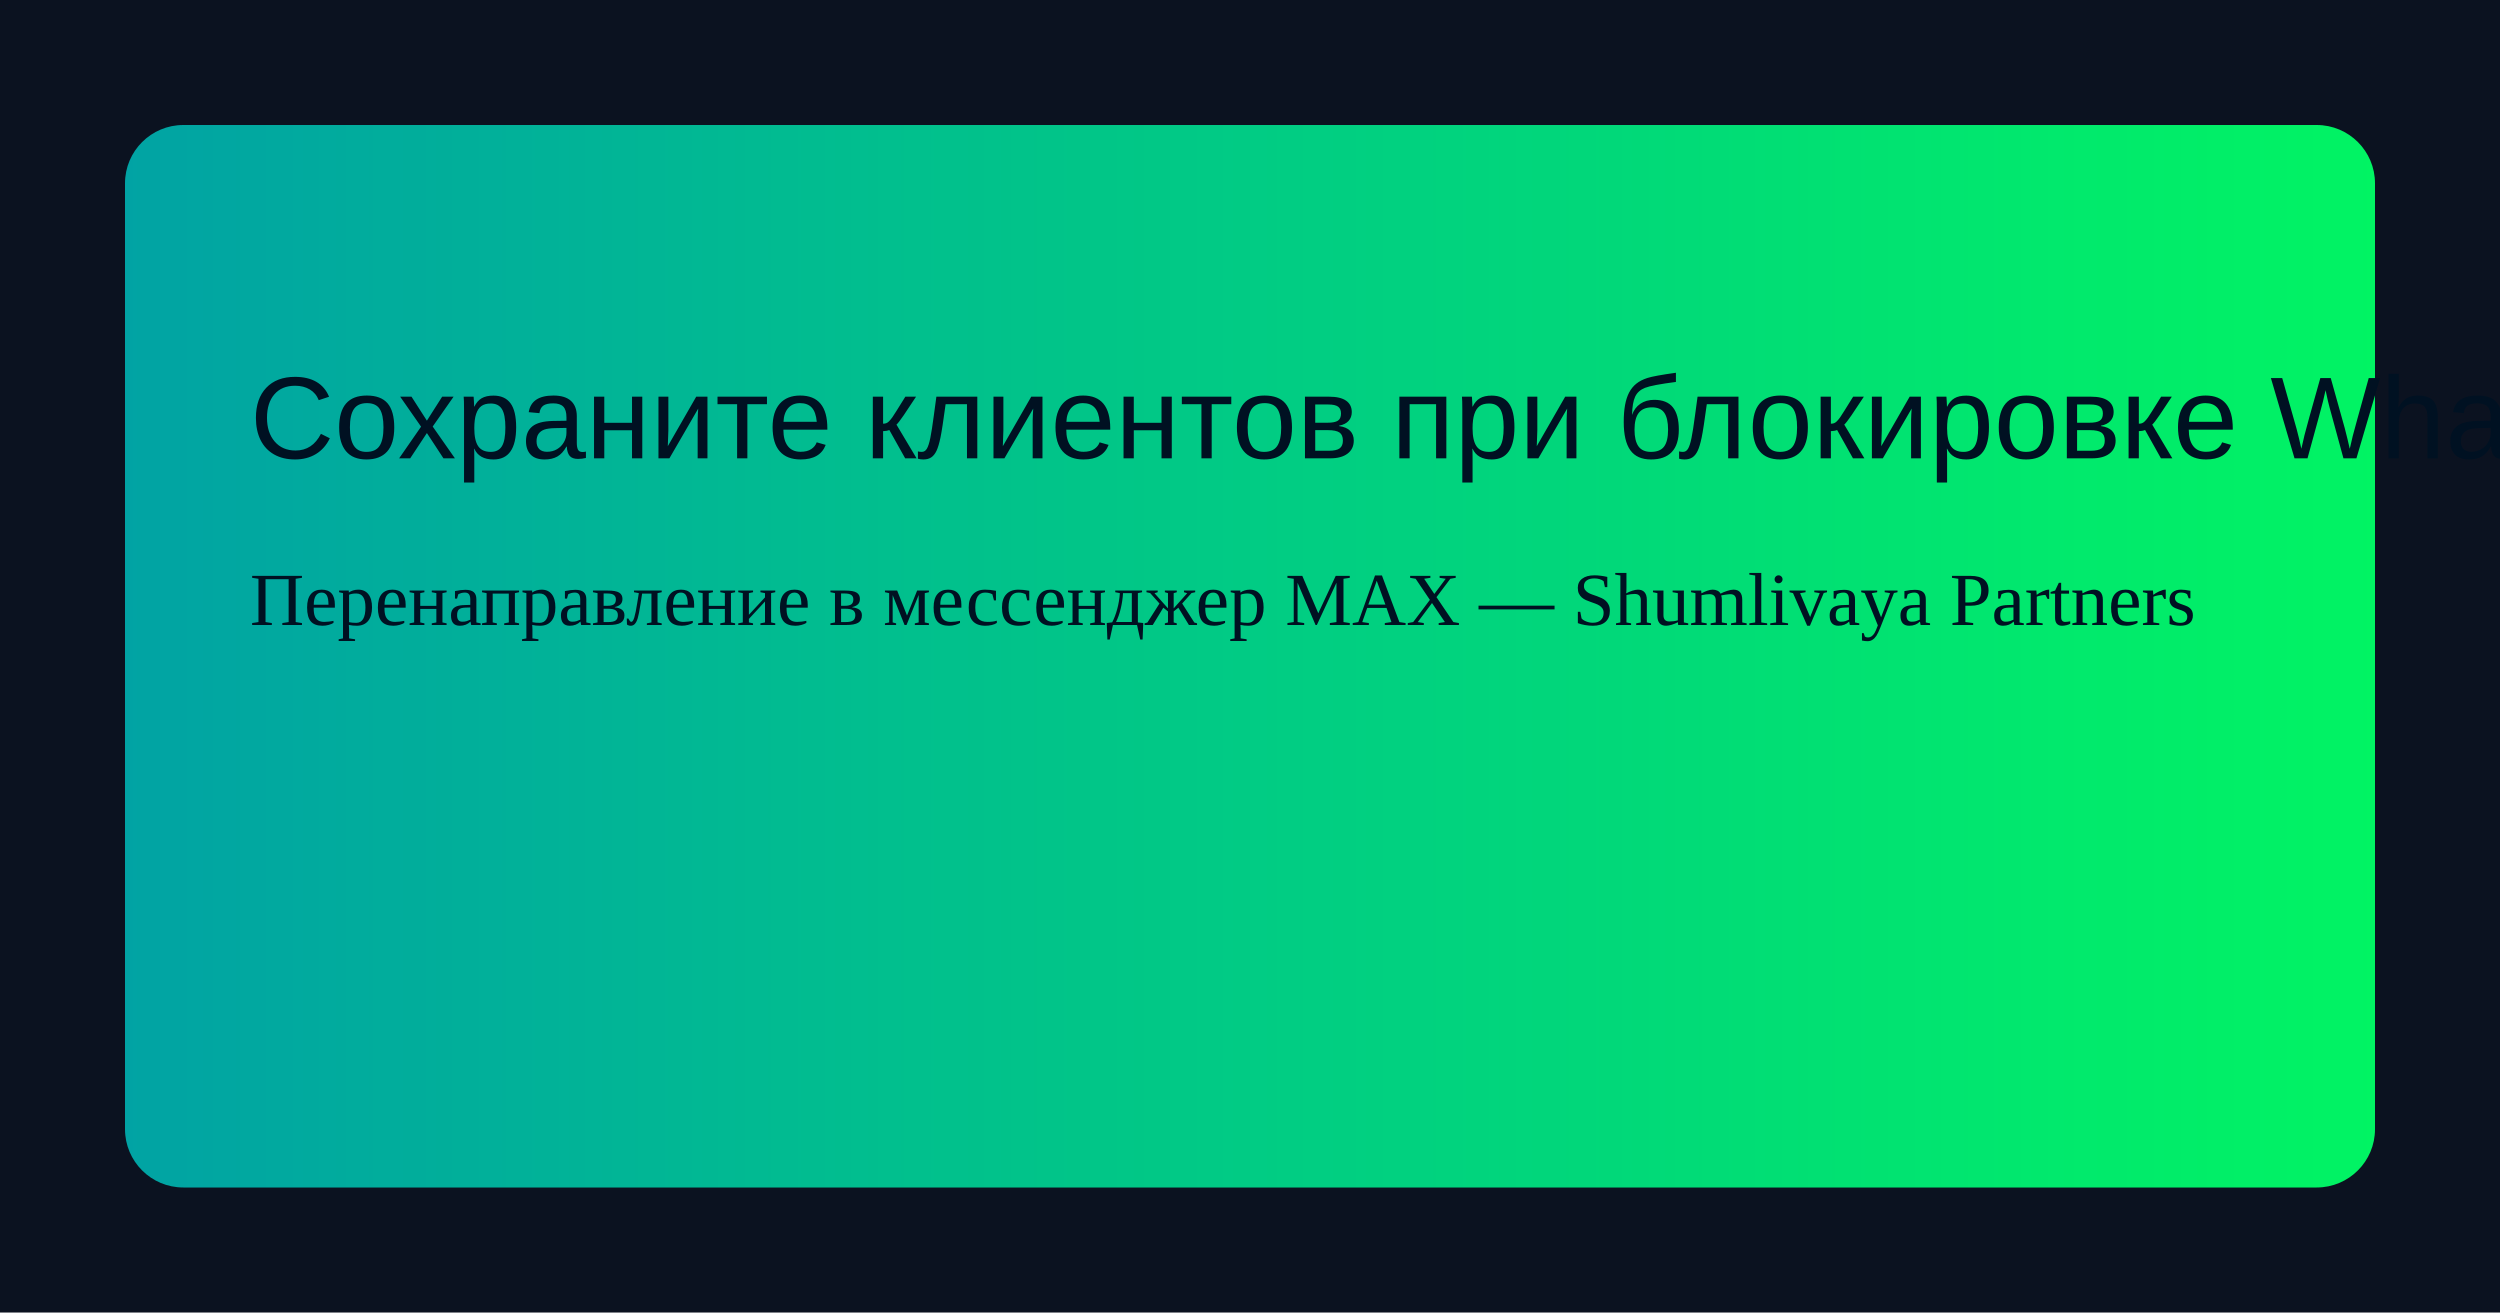
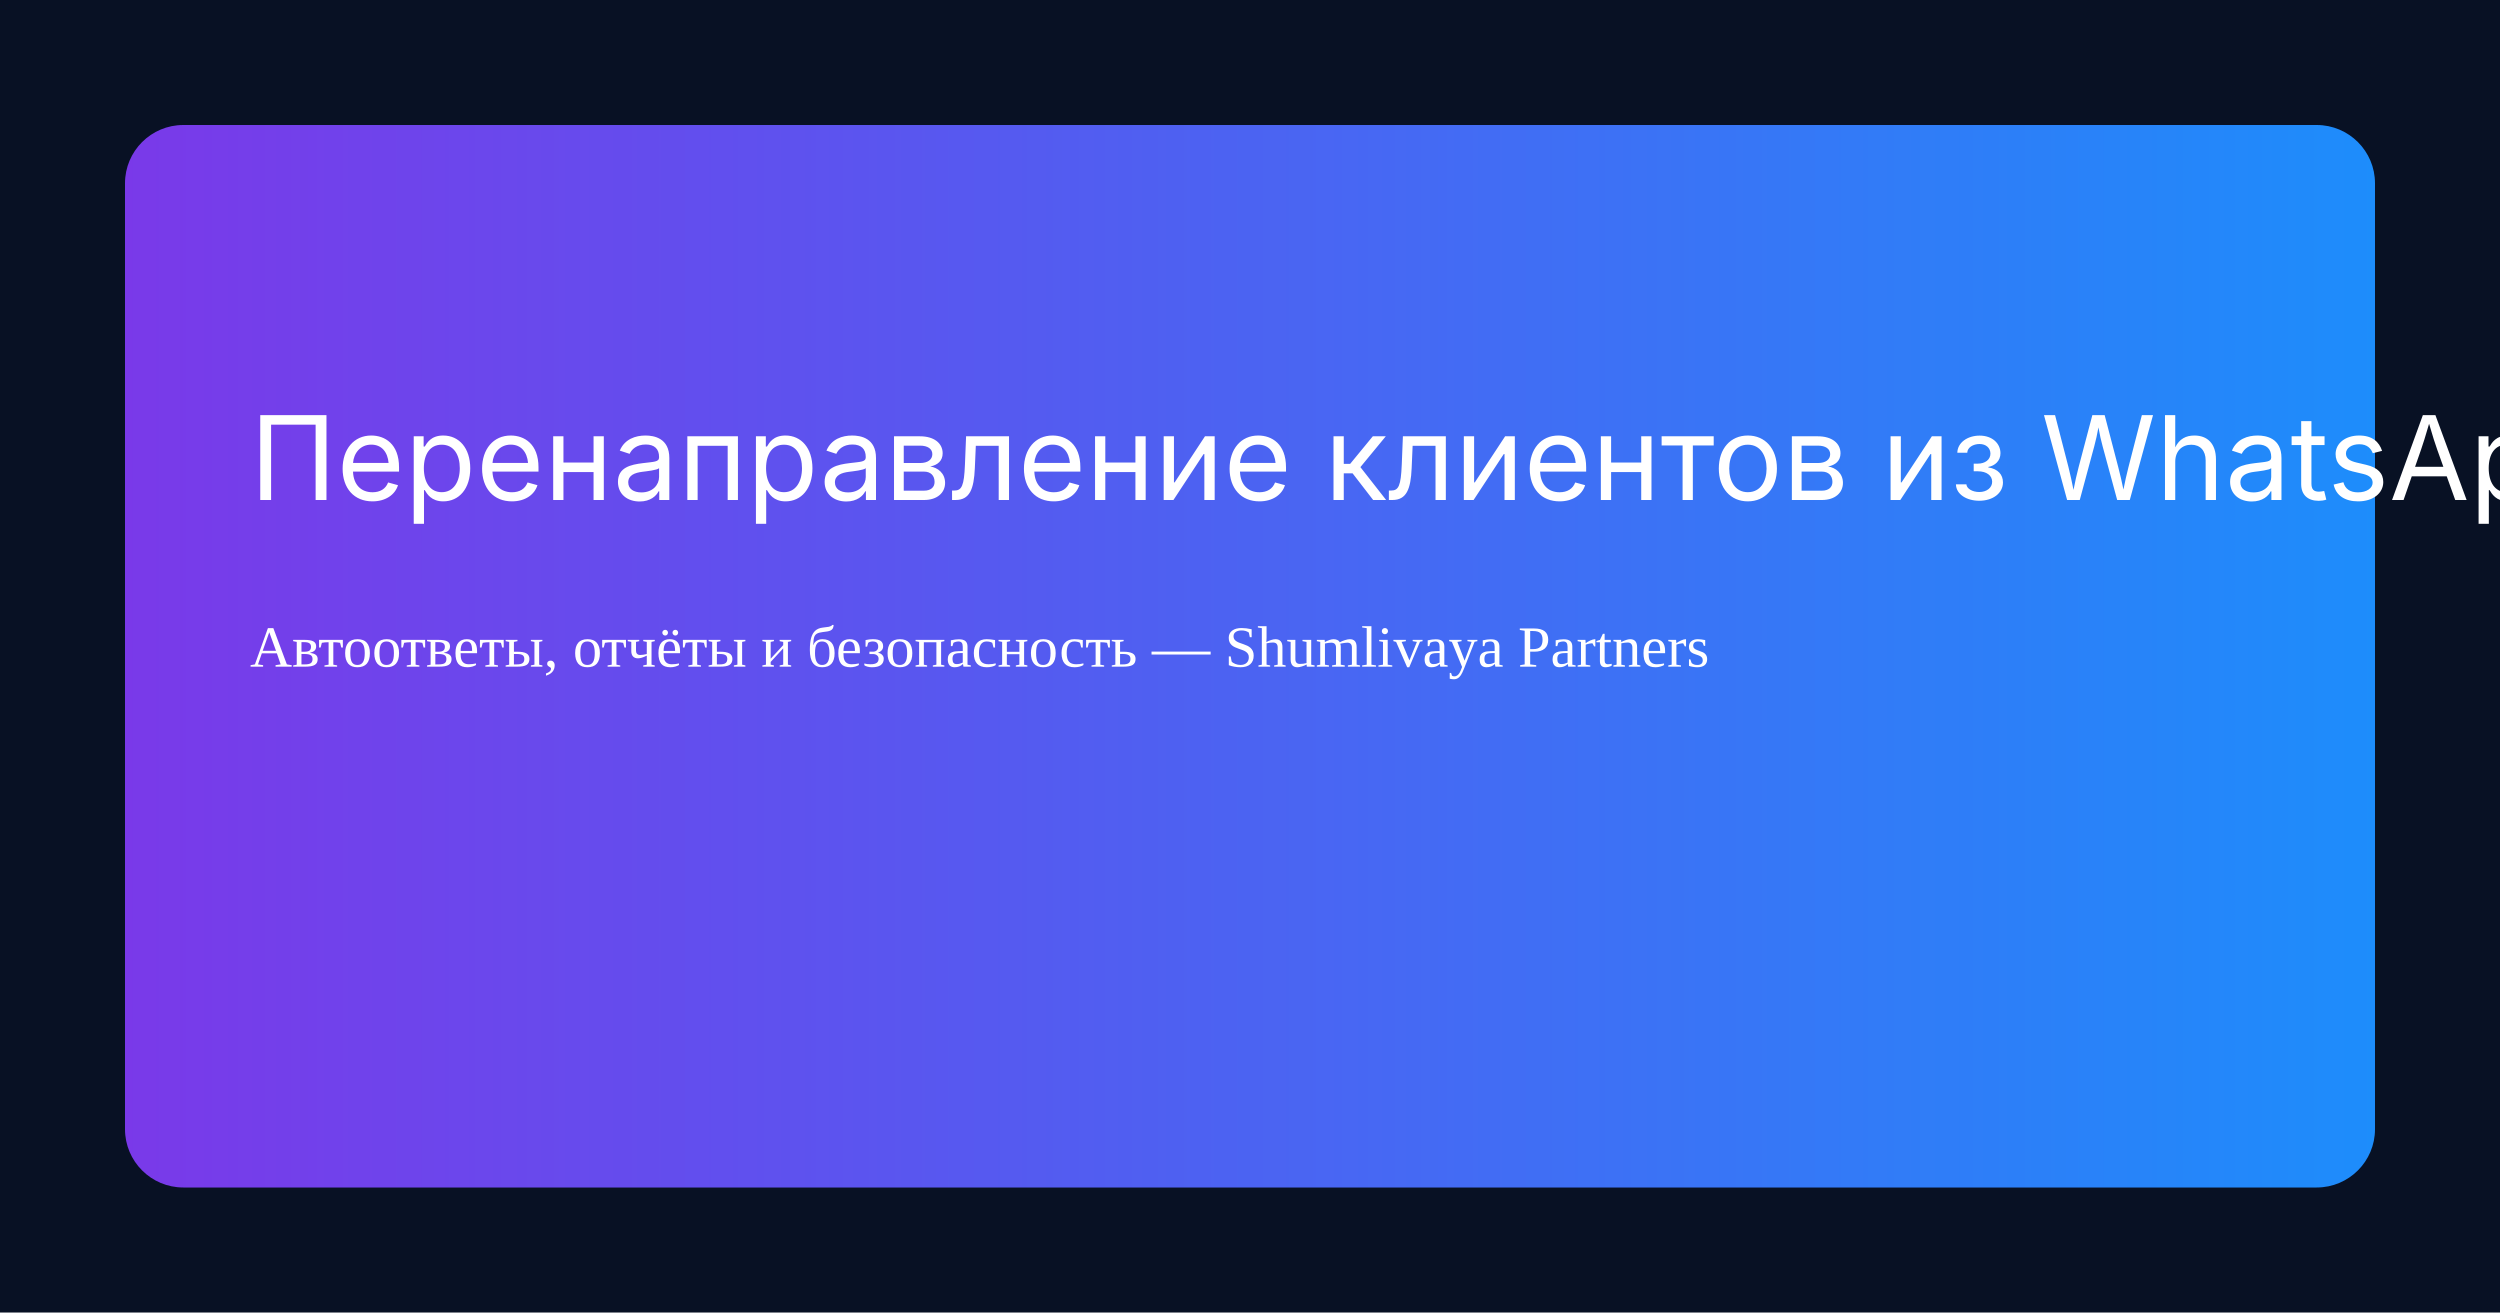
<svg xmlns="http://www.w3.org/2000/svg" viewBox="0 0 1200 630">
  <defs>
    <linearGradient id="g" x1="0" x2="1">
-       <stop offset="0" stop-color="#0aa" />
-       <stop offset="1" stop-color="#0f6" />
+       <stop offset="0" stop-color="#7C3AED" />
+       <stop offset="1" stop-color="#1e90ff" />
    </linearGradient>
  </defs>
-   <rect width="1200" height="630" fill="#0b1220" />
-   <rect x="60" y="60" width="1080" height="510" rx="28" fill="url(#g)" opacity="0.95" />
-   <text x="120" y="220" fill="#012" font-size="56" font-family="Arial,Helvetica">Сохраните клиентов при блокировке WhatsApp</text>
-   <text x="120" y="300" fill="#012" font-size="36">Перенаправление в мессенджер MAX — Shumlivaya Partners</text>
+   <rect width="1200" height="630" fill="#081124" />
+   <rect x="60" y="60" width="1080" height="510" rx="28" fill="url(#g)" opacity="0.98" />
+   <text x="120" y="240" fill="#fff" font-size="56" font-family="Inter,Arial,Helvetica">Перенаправление клиентов из WhatsApp в MAX</text>
+   <text x="120" y="320" fill="#fff" font-size="28">Автоответы, отчёты и безопасность — Shumlivaya Partners</text>
</svg>
